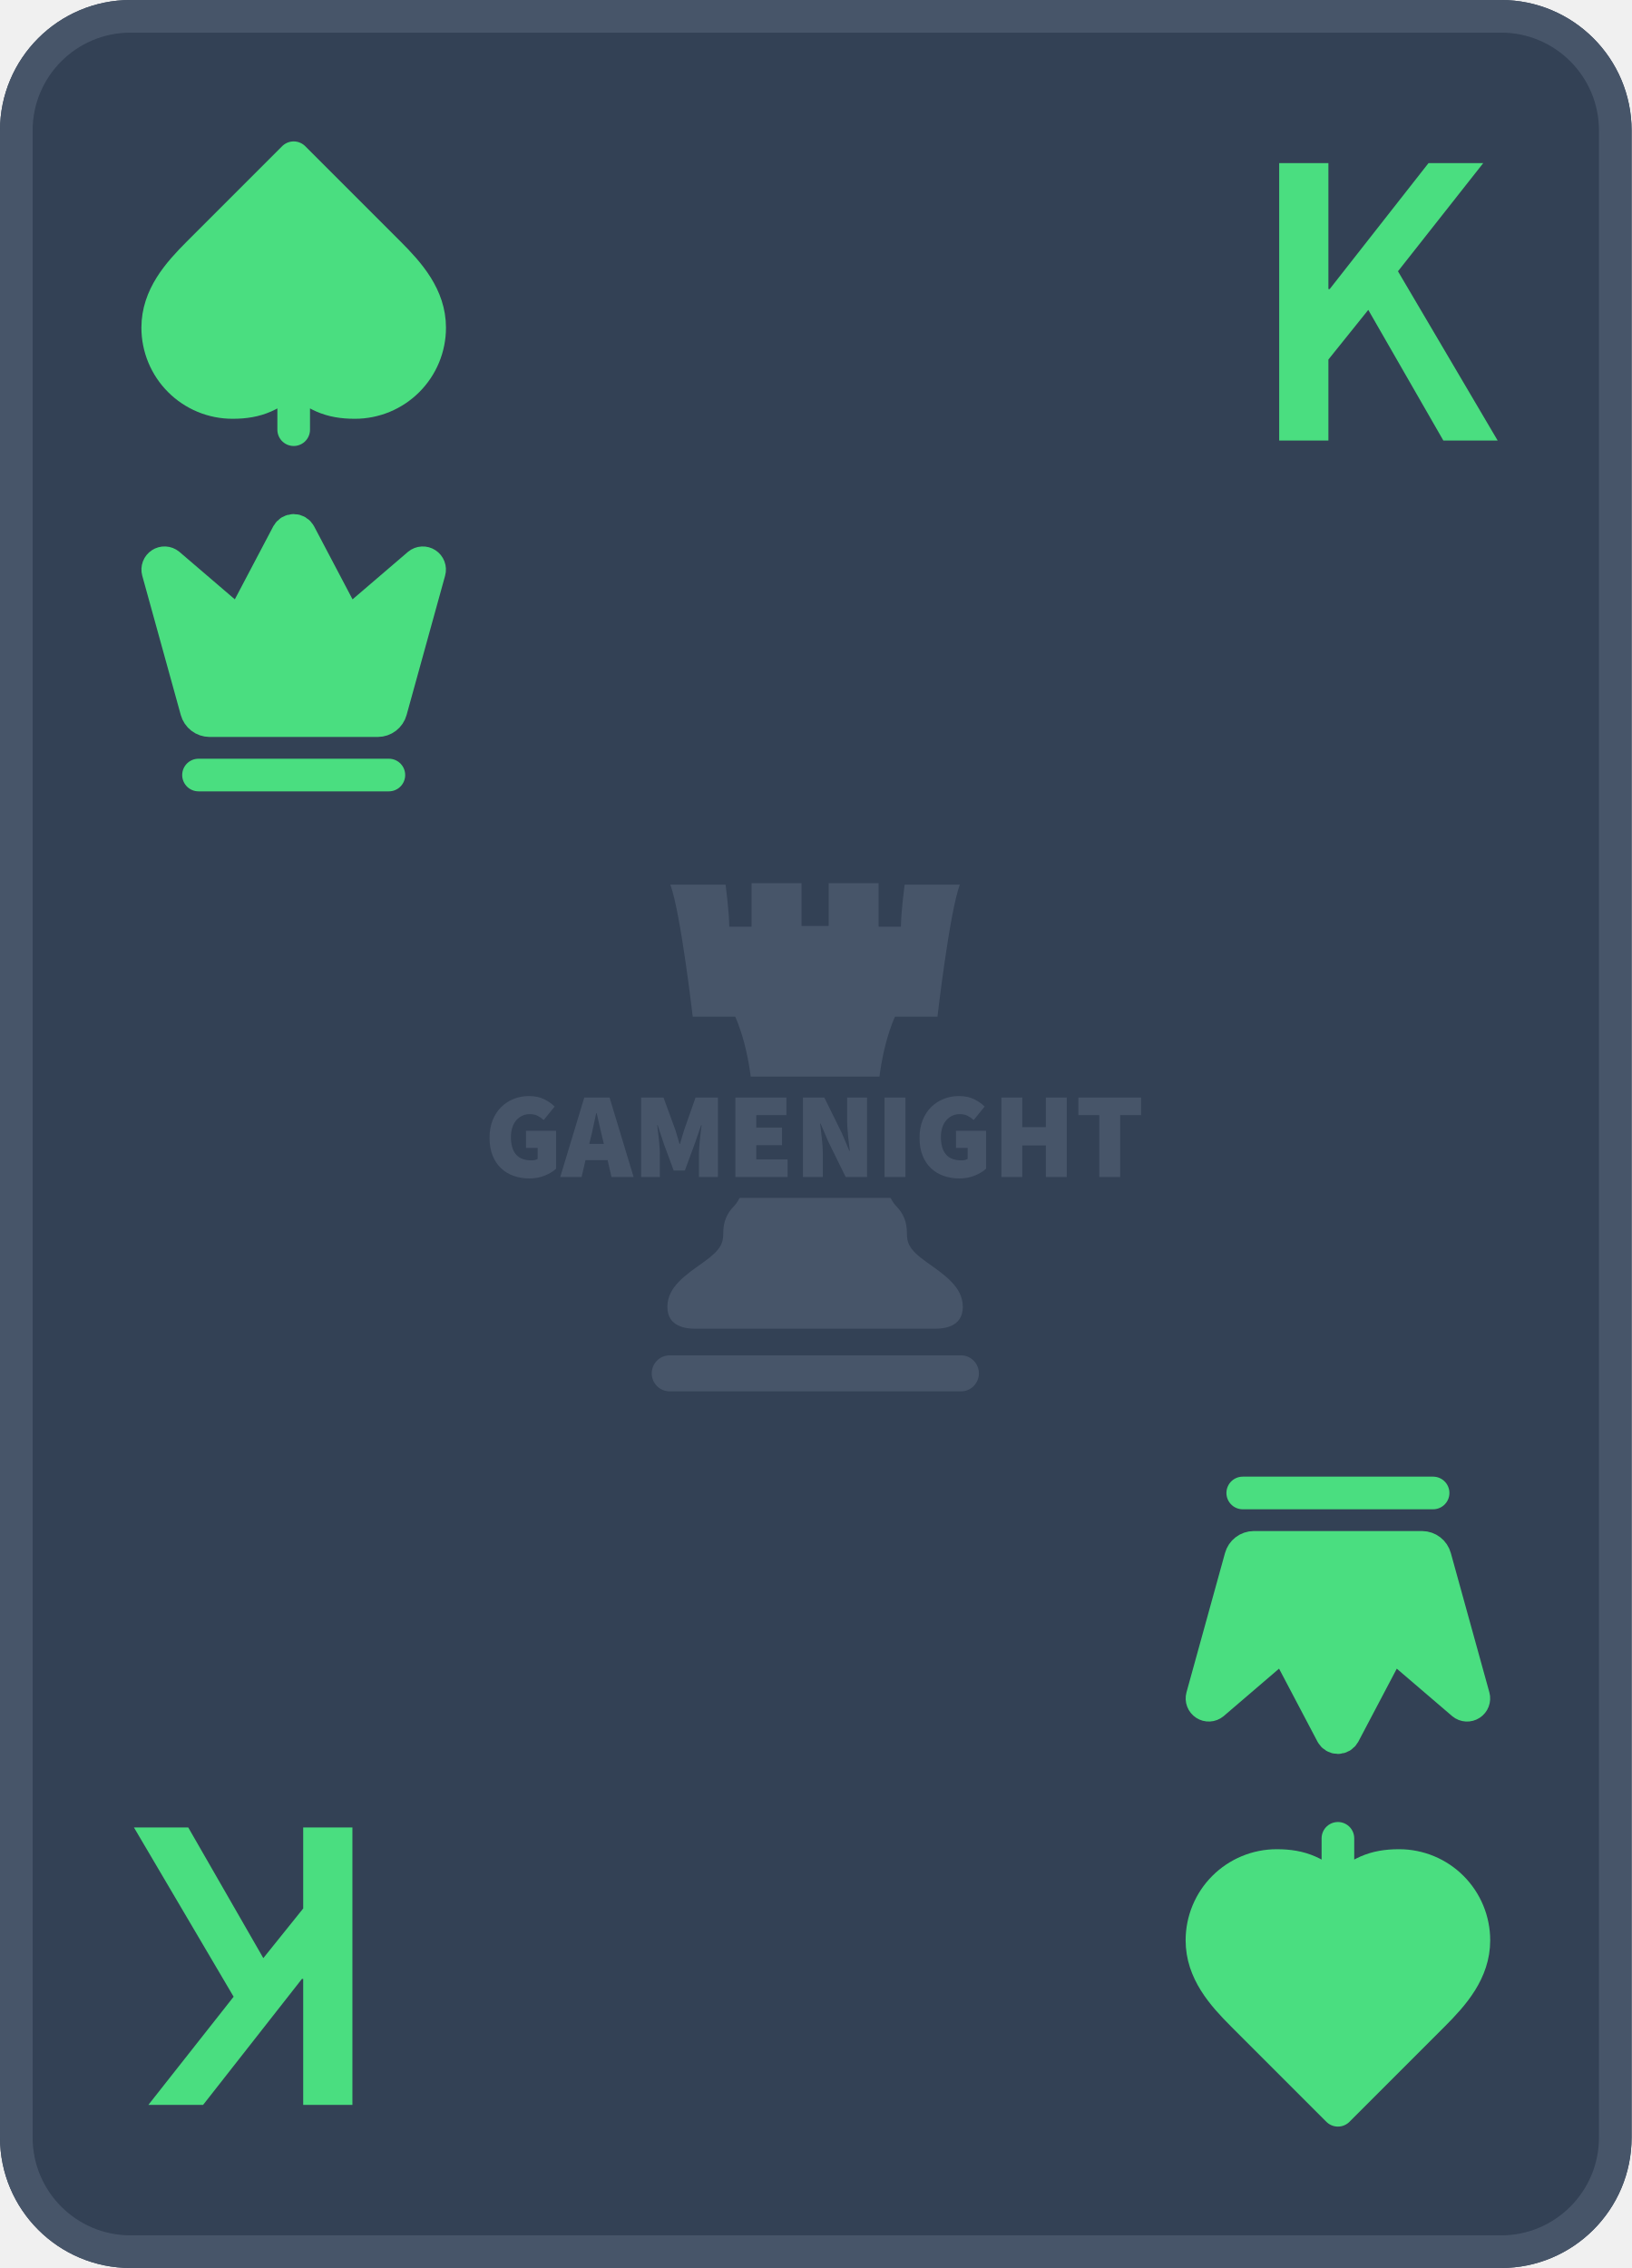
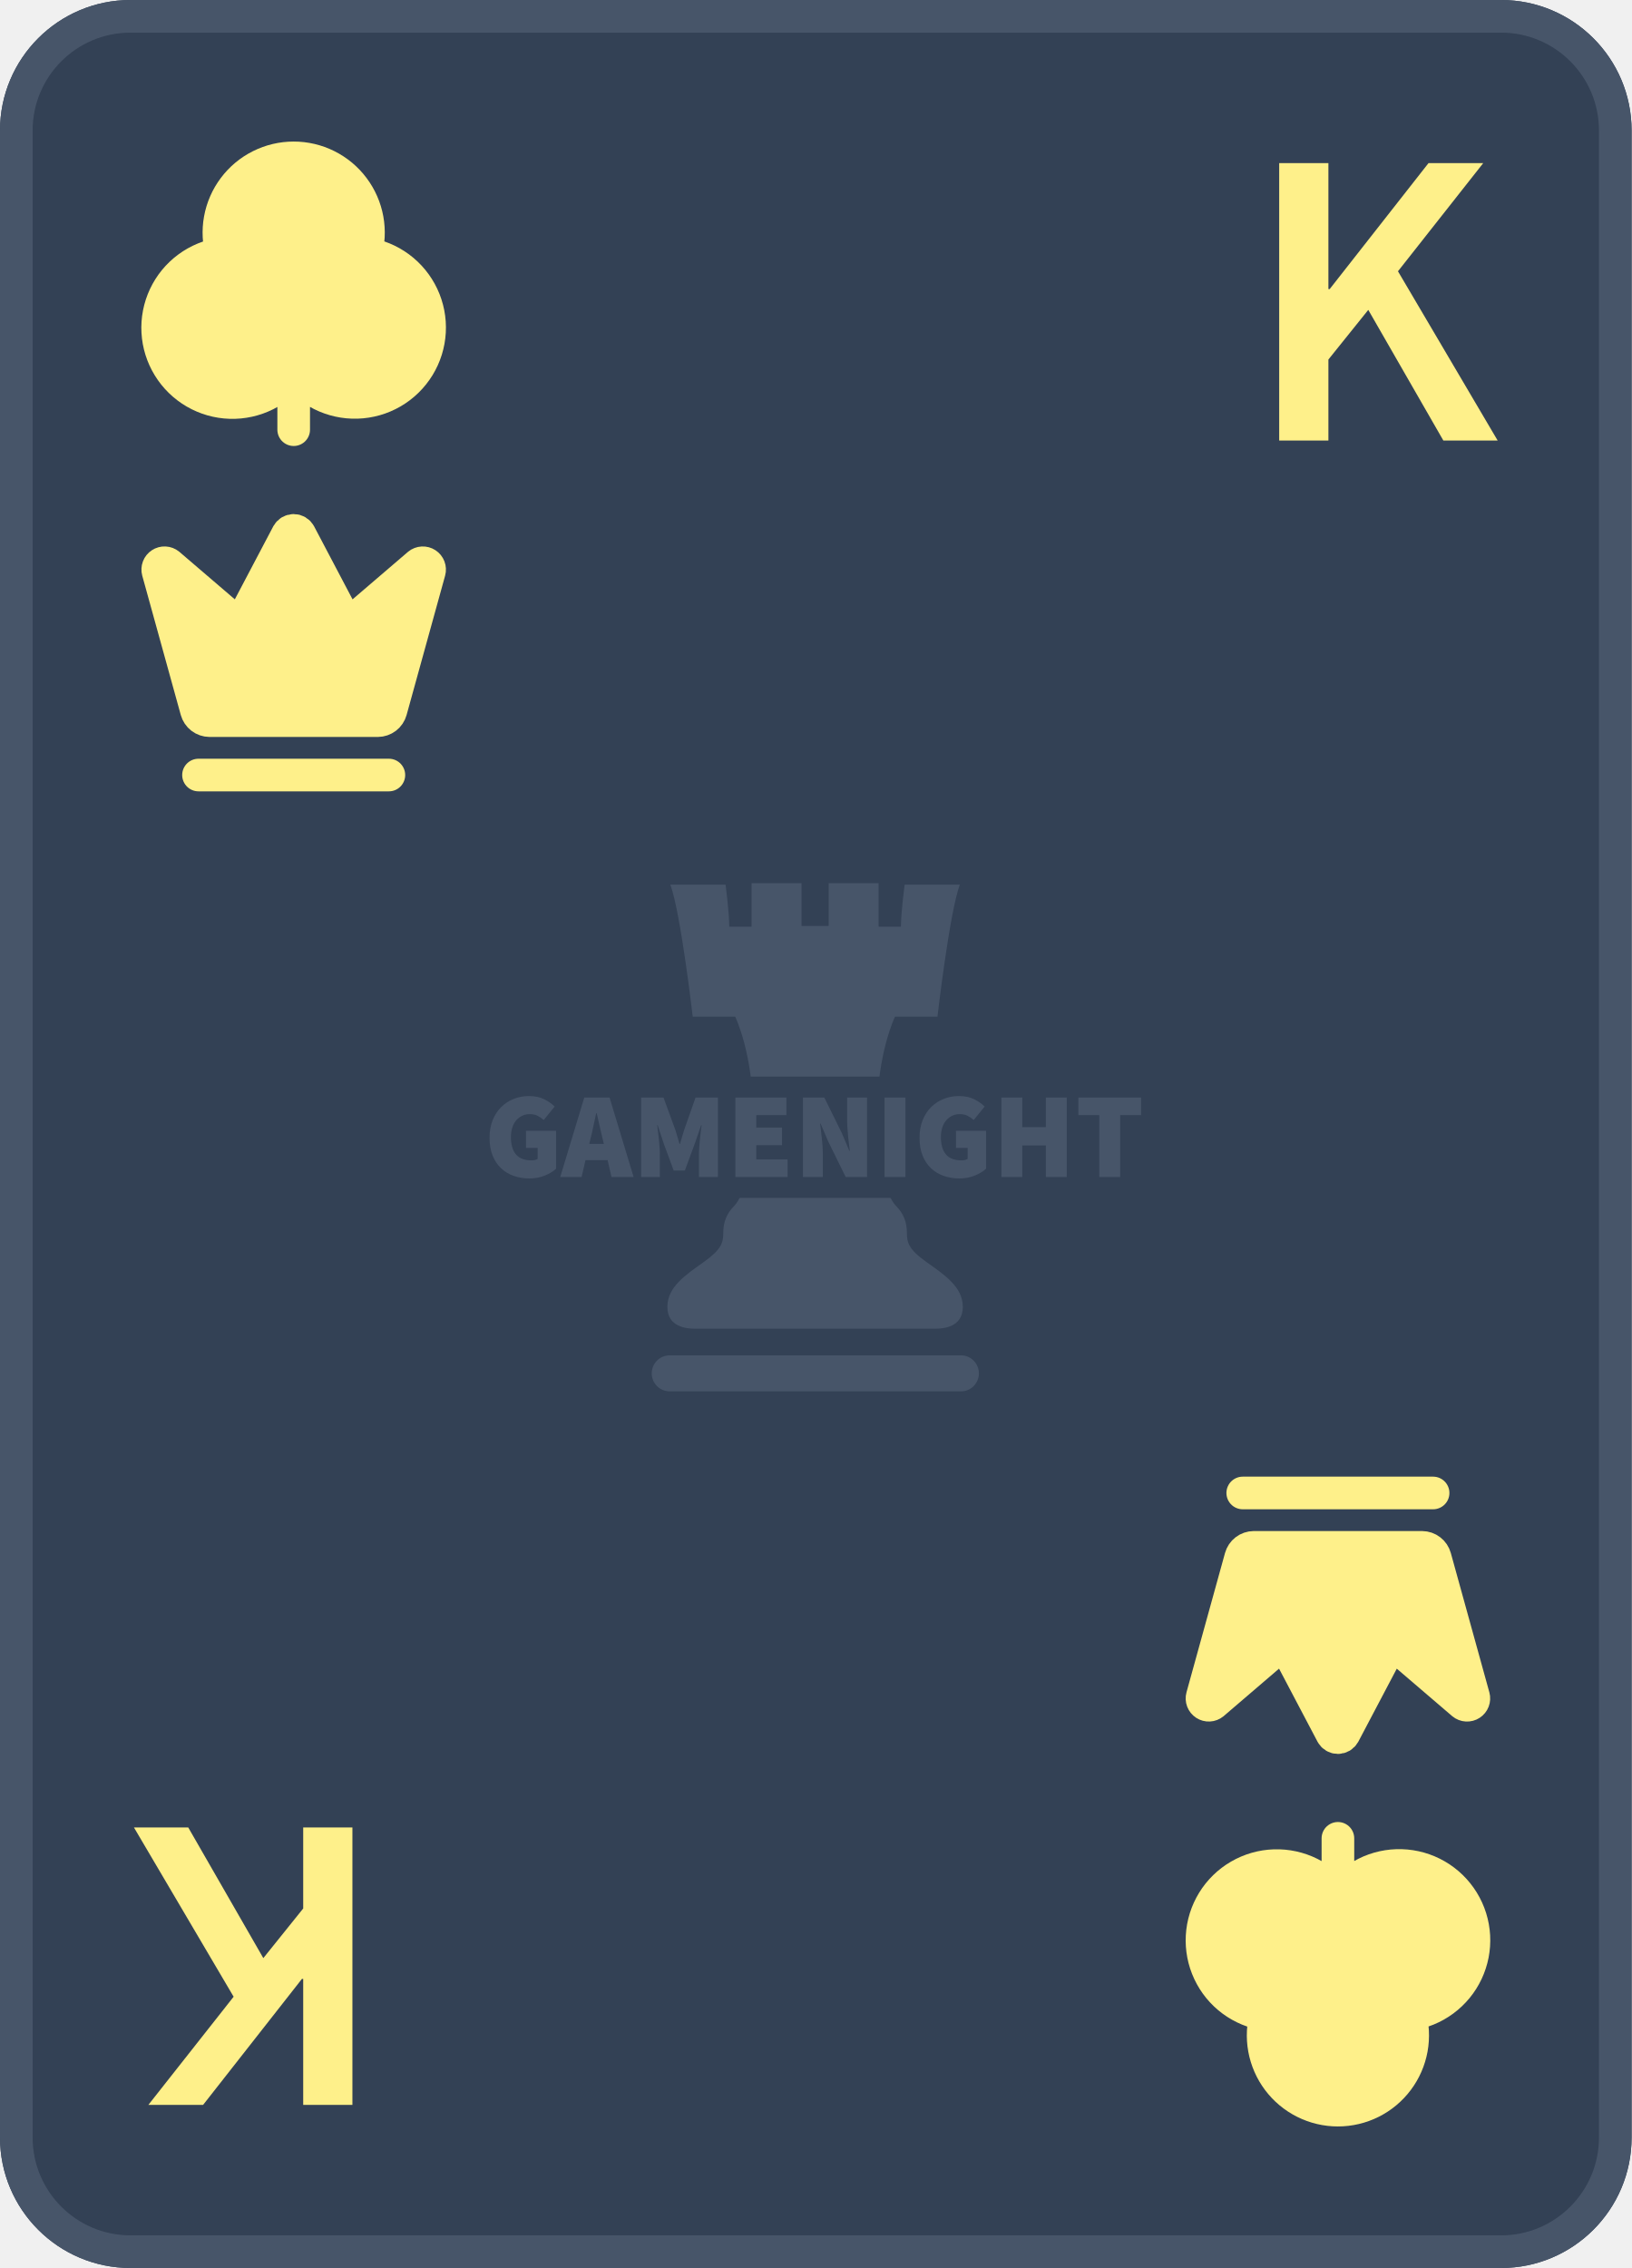
<svg xmlns="http://www.w3.org/2000/svg" width="200" height="278" viewBox="0 0 200 278" fill="none">
-   <g clip-path="url(#clip0_139_8372)">
+   <g clip-path="url(#clip0_139_7796)">
    <rect width="200" height="278" rx="16" fill="#334155" />
-     <path d="M156.802 54V19.992H162.834V35.436H162.99L175.106 19.992H181.814L171.362 33.252L183.582 54H176.926L167.722 37.984L162.834 44.068V54H156.802Z" fill="#4ADE80" />
-     <path d="M47.667 31C50.167 33.5 52.667 36.333 52.667 40.167C52.667 41.37 52.43 42.562 51.969 43.675C51.508 44.787 50.833 45.797 49.982 46.648C48.263 48.368 45.931 49.333 43.5 49.333C40.5 49.333 38.5 48.5 36 46C33.5 48.5 31.5 49.333 28.5 49.333C27.296 49.333 26.104 49.096 24.992 48.636C23.88 48.175 22.869 47.5 22.018 46.648C21.167 45.797 20.492 44.787 20.031 43.675C19.57 42.562 19.333 41.37 19.333 40.167C19.333 36.333 21.833 33.5 24.333 31L36 19.333L47.667 31Z" fill="#4ADE80" />
-     <path d="M36 46V52.667V46Z" fill="#4ADE80" />
-     <path d="M36 46C38.5 48.5 40.5 49.333 43.5 49.333C45.931 49.333 48.263 48.368 49.982 46.648C50.833 45.797 51.508 44.787 51.969 43.675C52.43 42.562 52.667 41.37 52.667 40.167C52.667 36.333 50.167 33.5 47.667 31L36 19.333L24.333 31C21.833 33.5 19.333 36.333 19.333 40.167C19.333 41.37 19.57 42.562 20.031 43.675C20.492 44.787 21.167 45.797 22.018 46.648C22.869 47.5 23.88 48.175 24.992 48.636C26.104 49.096 27.296 49.333 28.5 49.333C31.5 49.333 33.5 48.5 36 46ZM36 46V52.667" stroke="#4ADE80" stroke-width="4" stroke-linecap="round" stroke-linejoin="round" />
-     <path d="M36.73 65.443C36.658 65.313 36.552 65.204 36.424 65.128C36.296 65.052 36.149 65.012 36 65.012C35.851 65.012 35.704 65.052 35.576 65.128C35.448 65.204 35.342 65.313 35.27 65.443L30.35 74.783C30.233 75 30.069 75.187 29.87 75.333C29.672 75.478 29.444 75.578 29.202 75.625C28.961 75.672 28.712 75.664 28.473 75.604C28.235 75.543 28.013 75.43 27.823 75.273L20.695 69.167C20.558 69.055 20.39 68.99 20.213 68.981C20.037 68.972 19.863 69.018 19.715 69.115C19.567 69.211 19.453 69.351 19.391 69.516C19.328 69.681 19.319 69.862 19.365 70.032L24.088 87.108C24.185 87.458 24.392 87.766 24.68 87.987C24.968 88.208 25.319 88.329 25.682 88.332H46.317C46.679 88.329 47.032 88.208 47.319 87.987C47.607 87.767 47.815 87.458 47.912 87.108L52.633 70.033C52.68 69.863 52.671 69.683 52.608 69.518C52.545 69.353 52.431 69.212 52.283 69.116C52.136 69.02 51.961 68.973 51.785 68.983C51.609 68.992 51.44 69.057 51.303 69.168L44.177 75.275C43.987 75.432 43.765 75.544 43.526 75.605C43.288 75.666 43.039 75.673 42.798 75.626C42.556 75.58 42.328 75.48 42.13 75.334C41.931 75.189 41.767 75.001 41.65 74.785L36.73 65.443Z" fill="#4ADE80" />
-     <path d="M47.667 95H24.333H47.667Z" fill="#4ADE80" />
-     <path d="M47.667 95H24.333M36.73 65.443C36.658 65.313 36.552 65.204 36.424 65.128C36.296 65.052 36.149 65.012 36 65.012C35.851 65.012 35.704 65.052 35.576 65.128C35.448 65.204 35.342 65.313 35.27 65.443L30.35 74.783C30.233 75 30.069 75.187 29.87 75.333C29.672 75.478 29.444 75.578 29.202 75.625C28.961 75.672 28.712 75.664 28.473 75.604C28.235 75.543 28.013 75.43 27.823 75.273L20.695 69.167C20.558 69.055 20.39 68.99 20.213 68.981C20.037 68.972 19.863 69.018 19.715 69.115C19.567 69.211 19.453 69.351 19.391 69.516C19.328 69.681 19.319 69.862 19.365 70.032L24.088 87.108C24.185 87.458 24.392 87.766 24.68 87.987C24.968 88.208 25.319 88.329 25.682 88.332H46.317C46.679 88.329 47.032 88.208 47.319 87.987C47.607 87.767 47.815 87.458 47.912 87.108L52.633 70.033C52.68 69.863 52.671 69.683 52.608 69.518C52.545 69.353 52.431 69.212 52.283 69.116C52.136 69.02 51.961 68.973 51.785 68.983C51.609 68.992 51.44 69.057 51.303 69.168L44.177 75.275C43.987 75.432 43.765 75.544 43.526 75.605C43.288 75.666 43.039 75.673 42.798 75.626C42.556 75.58 42.328 75.48 42.13 75.334C41.931 75.189 41.767 75.001 41.65 74.785L36.73 65.443Z" stroke="#4ADE80" stroke-width="4" stroke-linecap="round" stroke-linejoin="round" />
-     <path d="M43.198 224V258.008H37.166V242.564H37.01L24.894 258.008H18.186L28.638 244.748L16.418 224H23.074L32.278 240.016L37.166 233.932V224H43.198Z" fill="#4ADE80" />
-     <path d="M152.333 247C149.833 244.5 147.333 241.667 147.333 237.833C147.333 236.63 147.57 235.438 148.031 234.325C148.492 233.213 149.167 232.203 150.018 231.352C151.737 229.632 154.069 228.667 156.5 228.667C159.5 228.667 161.5 229.5 164 232C166.5 229.5 168.5 228.667 171.5 228.667C172.704 228.667 173.896 228.904 175.008 229.364C176.12 229.825 177.131 230.5 177.982 231.352C178.833 232.203 179.508 233.213 179.969 234.325C180.43 235.438 180.667 236.63 180.667 237.833C180.667 241.667 178.167 244.5 175.667 247L164 258.667L152.333 247Z" fill="#4ADE80" />
-     <path d="M164 232V225.333V232Z" fill="#4ADE80" />
-     <path d="M164 232C161.5 229.5 159.5 228.667 156.5 228.667C154.069 228.667 151.737 229.632 150.018 231.352C149.167 232.203 148.492 233.213 148.031 234.325C147.57 235.438 147.333 236.63 147.333 237.833C147.333 241.667 149.833 244.5 152.333 247L164 258.667L175.667 247C178.167 244.5 180.667 241.667 180.667 237.833C180.667 236.63 180.43 235.438 179.969 234.325C179.508 233.213 178.833 232.203 177.982 231.352C177.131 230.5 176.12 229.825 175.008 229.364C173.896 228.904 172.704 228.667 171.5 228.667C168.5 228.667 166.5 229.5 164 232ZM164 232V225.333" stroke="#4ADE80" stroke-width="4" stroke-linecap="round" stroke-linejoin="round" />
-     <path d="M163.27 212.557C163.342 212.687 163.448 212.796 163.576 212.872C163.704 212.948 163.851 212.988 164 212.988C164.149 212.988 164.296 212.948 164.424 212.872C164.552 212.796 164.658 212.687 164.73 212.557L169.65 203.217C169.767 203 169.931 202.813 170.13 202.667C170.328 202.522 170.556 202.422 170.798 202.375C171.039 202.328 171.288 202.336 171.527 202.396C171.765 202.457 171.987 202.57 172.177 202.727L179.305 208.833C179.442 208.945 179.61 209.01 179.787 209.019C179.963 209.028 180.137 208.982 180.285 208.885C180.433 208.789 180.547 208.649 180.609 208.484C180.672 208.319 180.681 208.139 180.635 207.968L175.912 190.892C175.815 190.542 175.608 190.234 175.32 190.013C175.033 189.792 174.681 189.671 174.318 189.668H153.683C153.321 189.671 152.969 189.792 152.681 190.013C152.393 190.233 152.185 190.542 152.088 190.892L147.367 207.967C147.32 208.137 147.329 208.317 147.392 208.482C147.455 208.647 147.569 208.788 147.717 208.884C147.864 208.98 148.039 209.027 148.215 209.017C148.391 209.008 148.56 208.943 148.697 208.832L155.823 202.725C156.013 202.568 156.235 202.455 156.473 202.395C156.712 202.334 156.961 202.327 157.202 202.374C157.444 202.42 157.672 202.52 157.871 202.666C158.069 202.811 158.233 202.999 158.35 203.215L163.27 212.557Z" fill="#4ADE80" />
-     <path d="M152.333 183H175.667H152.333Z" fill="#4ADE80" />
-     <path d="M152.333 183H175.667M163.27 212.557C163.342 212.687 163.448 212.796 163.576 212.872C163.704 212.948 163.851 212.988 164 212.988C164.149 212.988 164.296 212.948 164.424 212.872C164.552 212.796 164.658 212.687 164.73 212.557L169.65 203.217C169.767 203 169.931 202.813 170.13 202.667C170.328 202.522 170.556 202.422 170.798 202.375C171.039 202.328 171.288 202.336 171.527 202.396C171.765 202.457 171.987 202.57 172.177 202.727L179.305 208.833C179.442 208.945 179.61 209.01 179.787 209.019C179.963 209.028 180.137 208.982 180.285 208.885C180.433 208.789 180.547 208.649 180.609 208.484C180.672 208.319 180.681 208.139 180.635 207.968L175.912 190.892C175.815 190.542 175.608 190.234 175.32 190.013C175.033 189.792 174.681 189.671 174.318 189.668H153.683C153.321 189.671 152.969 189.792 152.681 190.013C152.393 190.233 152.185 190.542 152.088 190.892L147.367 207.967C147.32 208.137 147.329 208.317 147.392 208.482C147.455 208.647 147.569 208.788 147.717 208.884C147.864 208.98 148.039 209.027 148.215 209.017C148.391 209.008 148.56 208.943 148.697 208.832L155.823 202.725C156.013 202.568 156.235 202.455 156.473 202.395C156.712 202.334 156.961 202.327 157.202 202.374C157.444 202.42 157.672 202.52 157.871 202.666C158.069 202.811 158.233 202.999 158.35 203.215L163.27 212.557Z" stroke="#4ADE80" stroke-width="4" stroke-linecap="round" stroke-linejoin="round" />
-     <g clip-path="url(#clip1_139_8372)">
-       <g clip-path="url(#clip2_139_8372)">
-         <g clip-path="url(#clip3_139_8372)">
-           <g clip-path="url(#clip4_139_8372)">
-             <g clip-path="url(#clip5_139_8372)">
-               <g clip-path="url(#clip6_139_8372)">
-                 <g clip-path="url(#clip7_139_8372)">
-                   <g clip-path="url(#clip8_139_8372)">
-                     <g clip-path="url(#clip9_139_8372)">
-                       <g clip-path="url(#clip10_139_8372)">
-                         <g clip-path="url(#clip11_139_8372)">
-                           <path d="M64.891 144.448C64.216 144.448 63.581 144.345 62.986 144.14C62.39 143.936 61.872 143.626 61.431 143.211C60.988 142.797 60.641 142.279 60.389 141.655C60.135 141.03 60.008 140.303 60.008 139.473C60.008 138.654 60.137 137.927 60.395 137.292C60.653 136.658 61.003 136.124 61.446 135.688C61.887 135.255 62.4 134.923 62.986 134.693C63.571 134.463 64.187 134.348 64.832 134.348C65.547 134.348 66.165 134.475 66.687 134.729C67.207 134.985 67.641 135.288 67.989 135.637L66.648 137.286C66.41 137.076 66.16 136.903 65.898 136.767C65.634 136.633 65.308 136.566 64.921 136.566C64.594 136.566 64.291 136.631 64.013 136.761C63.735 136.891 63.492 137.076 63.283 137.315C63.075 137.555 62.914 137.85 62.801 138.2C62.686 138.549 62.628 138.944 62.628 139.383C62.628 140.303 62.832 141.007 63.239 141.496C63.646 141.986 64.286 142.231 65.159 142.231C65.298 142.231 65.435 142.216 65.57 142.186C65.703 142.156 65.815 142.111 65.904 142.051V140.702H64.475V138.604H68.167V143.25C67.82 143.579 67.358 143.861 66.782 144.095C66.207 144.33 65.576 144.448 64.891 144.448ZM72.396 139.533L72.232 140.208H74.019L73.855 139.533C73.736 139.064 73.617 138.554 73.498 138.005C73.379 137.455 73.26 136.936 73.14 136.446H73.081C72.972 136.946 72.859 137.467 72.744 138.011C72.631 138.556 72.515 139.064 72.396 139.533ZM71.294 144.269H68.673L71.622 134.528H74.719L77.667 144.269H74.957L74.481 142.201H71.77L71.294 144.269ZM80.883 144.269H78.587V134.528H81.33L82.789 138.514C82.878 138.784 82.963 139.064 83.042 139.353C83.122 139.643 83.206 139.933 83.295 140.223H83.352C83.443 139.933 83.529 139.643 83.608 139.353C83.686 139.064 83.77 138.784 83.861 138.514L85.261 134.528H88.001V144.269H85.678V141.391C85.678 141.142 85.69 140.867 85.713 140.567C85.739 140.268 85.767 139.96 85.797 139.644C85.827 139.33 85.861 139.024 85.901 138.724C85.939 138.424 85.974 138.155 86.005 137.915H85.946L85.139 140.253L83.948 143.474H82.581L81.389 140.253L80.615 137.915H80.556C80.583 138.155 80.618 138.424 80.66 138.724C80.7 139.024 80.734 139.33 80.764 139.644C80.794 139.96 80.821 140.268 80.844 140.567C80.87 140.867 80.883 141.142 80.883 141.391V144.269ZM96.544 144.269H90.142V134.528H96.395V136.686H92.703V138.215H95.859V140.372H92.703V142.111H96.544V144.269ZM100.862 144.269H98.421V134.528H101.041L103.185 138.874L104.108 141.062H104.168C104.138 140.802 104.104 140.517 104.064 140.208C104.024 139.898 103.989 139.58 103.96 139.255C103.93 138.931 103.903 138.606 103.879 138.281C103.853 137.957 103.84 137.645 103.84 137.345V134.528H106.282V144.269H103.662L101.518 139.908L100.594 137.735H100.535C100.594 138.295 100.664 138.904 100.743 139.563C100.823 140.223 100.862 140.852 100.862 141.451V144.269ZM110.988 144.269H108.427V134.528H110.988V144.269ZM117.599 144.448C116.924 144.448 116.288 144.345 115.693 144.14C115.097 143.936 114.578 143.626 114.135 143.211C113.695 142.797 113.347 142.279 113.093 141.655C112.841 141.03 112.715 140.303 112.715 139.473C112.715 138.654 112.844 137.927 113.102 137.292C113.36 136.658 113.709 136.124 114.15 135.688C114.593 135.255 115.107 134.923 115.693 134.693C116.278 134.463 116.894 134.348 117.539 134.348C118.254 134.348 118.871 134.475 119.391 134.729C119.914 134.985 120.348 135.288 120.696 135.637L119.356 137.286C119.118 137.076 118.866 136.903 118.602 136.767C118.34 136.633 118.016 136.566 117.629 136.566C117.301 136.566 116.998 136.631 116.72 136.761C116.442 136.891 116.199 137.076 115.991 137.315C115.782 137.555 115.62 137.85 115.505 138.2C115.392 138.549 115.335 138.944 115.335 139.383C115.335 140.303 115.539 141.007 115.946 141.496C116.353 141.986 116.993 142.231 117.867 142.231C118.006 142.231 118.142 142.216 118.275 142.186C118.41 142.156 118.522 142.111 118.611 142.051V140.702H117.182V138.604H120.875V143.25C120.527 143.579 120.065 143.861 119.49 144.095C118.914 144.33 118.284 144.448 117.599 144.448ZM125.309 144.269H122.748V134.528H125.309V138.155H128.197V134.528H130.758V144.269H128.197V140.402H125.309V144.269ZM137.31 144.269H134.749V136.686H132.188V134.528H139.871V136.686H137.31V144.269Z" fill="#475569" />
+     <path d="M156.802 54V19.992H162.834V35.436H162.99L175.106 19.992H181.814L171.362 33.252L183.582 54H176.926L167.722 37.984L162.834 44.068V54H156.802Z" fill="#FEF08A" />
+     <path d="M27.2 31.083C26.802 29.717 26.727 28.277 26.981 26.877C27.236 25.477 27.813 24.155 28.667 23.017C29.52 21.878 30.628 20.954 31.901 20.318C33.173 19.681 34.577 19.35 36 19.35C37.423 19.35 38.827 19.681 40.099 20.318C41.372 20.954 42.48 21.878 43.333 23.017C44.187 24.155 44.764 25.477 45.019 26.877C45.273 28.277 45.199 29.717 44.8 31.083C46.303 31.299 47.73 31.886 48.95 32.789C50.171 33.693 51.148 34.886 51.793 36.261C52.439 37.636 52.733 39.149 52.648 40.666C52.564 42.182 52.104 43.654 51.31 44.949C50.516 46.243 49.413 47.321 48.099 48.084C46.786 48.846 45.304 49.271 43.786 49.319C42.268 49.367 40.761 49.037 39.402 48.359C38.043 47.681 36.874 46.675 36 45.433C35.128 46.679 33.96 47.688 32.601 48.369C31.242 49.051 29.735 49.384 28.215 49.338C26.695 49.292 25.211 48.869 23.896 48.107C22.58 47.344 21.475 46.267 20.68 44.971C19.884 43.676 19.423 42.203 19.339 40.685C19.254 39.167 19.549 37.651 20.195 36.276C20.842 34.9 21.821 33.706 23.044 32.803C24.267 31.899 25.695 31.314 27.2 31.1V31.083Z" fill="#FEF08A" />
+     <path d="M36 45.433V52.667V45.433Z" fill="#FEF08A" />
+     <path d="M36 45.433C36.874 46.675 38.043 47.681 39.402 48.359C40.761 49.037 42.268 49.367 43.786 49.319C45.304 49.271 46.786 48.846 48.099 48.084C49.413 47.321 50.516 46.243 51.31 44.949C52.104 43.654 52.564 42.182 52.648 40.666C52.733 39.149 52.439 37.636 51.793 36.261C51.148 34.886 50.171 33.693 48.95 32.789C47.73 31.886 46.303 31.299 44.8 31.083C45.199 29.717 45.273 28.277 45.019 26.877C44.764 25.477 44.187 24.155 43.333 23.017C42.48 21.878 41.372 20.954 40.099 20.318C38.827 19.681 37.423 19.35 36 19.35C34.577 19.35 33.173 19.681 31.901 20.318C30.628 20.954 29.52 21.878 28.667 23.017C27.813 24.155 27.236 25.477 26.981 26.877C26.727 28.277 26.802 29.717 27.2 31.083V31.1C25.695 31.314 24.267 31.899 23.044 32.803C21.821 33.706 20.842 34.9 20.195 36.276C19.549 37.651 19.254 39.167 19.339 40.685C19.423 42.203 19.884 43.676 20.68 44.971C21.475 46.267 22.58 47.344 23.896 48.107C25.211 48.869 26.695 49.292 28.215 49.338C29.735 49.384 31.242 49.051 32.601 48.369C33.96 47.688 35.128 46.679 36 45.433ZM36 45.433V52.667" stroke="#FEF08A" stroke-width="4" stroke-linecap="round" stroke-linejoin="round" />
+     <path d="M36.73 65.443C36.658 65.313 36.552 65.204 36.424 65.128C36.296 65.052 36.149 65.012 36 65.012C35.851 65.012 35.704 65.052 35.576 65.128C35.448 65.204 35.342 65.313 35.27 65.443L30.35 74.783C30.233 75 30.069 75.187 29.87 75.333C29.672 75.478 29.444 75.578 29.202 75.625C28.961 75.672 28.712 75.664 28.473 75.604C28.235 75.543 28.013 75.43 27.823 75.273L20.695 69.167C20.558 69.055 20.39 68.99 20.213 68.981C20.037 68.972 19.863 69.018 19.715 69.115C19.567 69.211 19.453 69.351 19.391 69.516C19.328 69.681 19.319 69.862 19.365 70.032L24.088 87.108C24.185 87.458 24.392 87.766 24.68 87.987C24.968 88.208 25.319 88.329 25.682 88.332H46.317C46.679 88.329 47.032 88.208 47.319 87.988C47.607 87.767 47.815 87.458 47.912 87.108L52.633 70.033C52.68 69.863 52.671 69.683 52.608 69.518C52.545 69.353 52.431 69.212 52.283 69.116C52.136 69.02 51.961 68.973 51.785 68.983C51.609 68.992 51.44 69.057 51.303 69.168L44.177 75.275C43.987 75.432 43.765 75.545 43.526 75.605C43.288 75.666 43.039 75.673 42.798 75.626C42.556 75.58 42.328 75.48 42.13 75.334C41.931 75.189 41.767 75.001 41.65 74.785L36.73 65.443Z" fill="#FEF08A" />
+     <path d="M47.667 95H24.333H47.667Z" fill="#FEF08A" />
+     <path d="M47.667 95H24.333M36.73 65.443C36.658 65.313 36.552 65.204 36.424 65.128C36.296 65.052 36.149 65.012 36 65.012C35.851 65.012 35.704 65.052 35.576 65.128C35.448 65.204 35.342 65.313 35.27 65.443L30.35 74.783C30.233 75 30.069 75.187 29.87 75.333C29.672 75.478 29.444 75.578 29.202 75.625C28.961 75.672 28.712 75.664 28.473 75.604C28.235 75.543 28.013 75.43 27.823 75.273L20.695 69.167C20.558 69.055 20.39 68.99 20.213 68.981C20.037 68.972 19.863 69.018 19.715 69.115C19.567 69.211 19.453 69.351 19.391 69.516C19.328 69.681 19.319 69.862 19.365 70.032L24.088 87.108C24.185 87.458 24.392 87.766 24.68 87.987C24.968 88.208 25.319 88.329 25.682 88.332H46.317C46.679 88.329 47.032 88.208 47.319 87.988C47.607 87.767 47.815 87.458 47.912 87.108L52.633 70.033C52.68 69.863 52.671 69.683 52.608 69.518C52.545 69.353 52.431 69.212 52.283 69.116C52.136 69.02 51.961 68.973 51.785 68.983C51.609 68.992 51.44 69.057 51.303 69.168L44.177 75.275C43.987 75.432 43.765 75.545 43.526 75.605C43.288 75.666 43.039 75.673 42.798 75.626C42.556 75.58 42.328 75.48 42.13 75.334C41.931 75.189 41.767 75.001 41.65 74.785L36.73 65.443Z" stroke="#FEF08A" stroke-width="4" stroke-linecap="round" stroke-linejoin="round" />
+     <path d="M43.198 224V258.008H37.166V242.564H37.01L24.894 258.008H18.186L28.638 244.748L16.418 224H23.074L32.278 240.016L37.166 233.932V224H43.198Z" fill="#FEF08A" />
+     <path d="M172.8 246.917C173.198 248.283 173.273 249.723 173.019 251.123C172.764 252.523 172.187 253.845 171.333 254.983C170.479 256.122 169.372 257.046 168.099 257.682C166.827 258.319 165.423 258.65 164 258.65C162.577 258.65 161.173 258.319 159.901 257.682C158.628 257.046 157.521 256.122 156.667 254.983C155.813 253.845 155.236 252.523 154.981 251.123C154.727 249.723 154.802 248.283 155.2 246.917C153.697 246.701 152.271 246.114 151.05 245.211C149.829 244.307 148.852 243.114 148.207 241.739C147.561 240.364 147.267 238.851 147.352 237.334C147.436 235.818 147.896 234.346 148.69 233.051C149.484 231.756 150.587 230.679 151.901 229.917C153.214 229.154 154.696 228.729 156.214 228.681C157.732 228.633 159.239 228.963 160.598 229.641C161.957 230.319 163.126 231.325 164 232.567C164.872 231.321 166.04 230.312 167.399 229.631C168.758 228.949 170.265 228.616 171.785 228.662C173.305 228.708 174.789 229.131 176.104 229.893C177.42 230.656 178.525 231.733 179.321 233.029C180.116 234.324 180.577 235.797 180.661 237.315C180.746 238.833 180.451 240.349 179.805 241.724C179.158 243.1 178.179 244.294 176.956 245.197C175.733 246.101 174.305 246.686 172.8 246.9V246.917Z" fill="#FEF08A" />
+     <path d="M164 232.567V225.333V232.567Z" fill="#FEF08A" />
+     <path d="M164 232.567C163.126 231.325 161.957 230.319 160.598 229.641C159.239 228.963 157.732 228.633 156.214 228.681C154.696 228.729 153.214 229.154 151.901 229.917C150.587 230.679 149.484 231.756 148.69 233.051C147.896 234.346 147.436 235.818 147.352 237.334C147.267 238.851 147.561 240.364 148.207 241.739C148.852 243.114 149.829 244.307 151.05 245.211C152.271 246.114 153.697 246.701 155.2 246.917C154.802 248.283 154.727 249.723 154.981 251.123C155.236 252.523 155.813 253.845 156.667 254.983C157.521 256.122 158.628 257.046 159.901 257.682C161.173 258.319 162.577 258.65 164 258.65C165.423 258.65 166.827 258.319 168.099 257.682C169.372 257.046 170.479 256.122 171.333 254.983C172.187 253.845 172.764 252.523 173.019 251.123C173.273 249.723 173.198 248.283 172.8 246.917V246.9C174.305 246.686 175.733 246.101 176.956 245.197C178.179 244.294 179.158 243.1 179.805 241.724C180.451 240.349 180.746 238.833 180.661 237.315C180.577 235.797 180.116 234.324 179.321 233.029C178.525 231.733 177.42 230.656 176.104 229.893C174.789 229.131 173.305 228.708 171.785 228.662C170.265 228.616 168.758 228.949 167.399 229.631C166.04 230.312 164.872 231.321 164 232.567ZM164 232.567V225.333" stroke="#FEF08A" stroke-width="4" stroke-linecap="round" stroke-linejoin="round" />
+     <path d="M163.27 212.557C163.342 212.687 163.448 212.796 163.576 212.872C163.704 212.948 163.851 212.988 164 212.988C164.149 212.988 164.296 212.948 164.424 212.872C164.552 212.796 164.658 212.687 164.73 212.557L169.65 203.217C169.767 203 169.931 202.813 170.13 202.667C170.328 202.522 170.556 202.422 170.798 202.375C171.039 202.328 171.288 202.336 171.527 202.396C171.765 202.457 171.987 202.57 172.177 202.727L179.305 208.833C179.442 208.945 179.61 209.01 179.787 209.019C179.963 209.028 180.137 208.982 180.285 208.885C180.433 208.789 180.547 208.649 180.609 208.484C180.672 208.319 180.681 208.139 180.635 207.968L175.912 190.892C175.815 190.542 175.608 190.234 175.32 190.013C175.033 189.792 174.681 189.671 174.318 189.668H153.683C153.321 189.671 152.969 189.792 152.681 190.012C152.393 190.233 152.185 190.542 152.088 190.892L147.367 207.967C147.32 208.137 147.329 208.317 147.392 208.482C147.455 208.647 147.569 208.788 147.717 208.884C147.864 208.98 148.039 209.027 148.215 209.017C148.391 209.008 148.56 208.943 148.697 208.832L155.823 202.725C156.013 202.568 156.235 202.455 156.473 202.395C156.712 202.334 156.961 202.327 157.202 202.374C157.444 202.42 157.672 202.52 157.871 202.666C158.069 202.811 158.233 202.999 158.35 203.215L163.27 212.557Z" fill="#FEF08A" />
+     <path d="M152.333 183H175.667H152.333Z" fill="#FEF08A" />
+     <path d="M152.333 183H175.667M163.27 212.557C163.342 212.687 163.448 212.796 163.576 212.872C163.704 212.948 163.851 212.988 164 212.988C164.149 212.988 164.296 212.948 164.424 212.872C164.552 212.796 164.658 212.687 164.73 212.557L169.65 203.217C169.767 203 169.931 202.813 170.13 202.667C170.328 202.522 170.556 202.422 170.798 202.375C171.039 202.328 171.288 202.336 171.527 202.396C171.765 202.457 171.987 202.57 172.177 202.727L179.305 208.833C179.442 208.945 179.61 209.01 179.787 209.019C179.963 209.028 180.137 208.982 180.285 208.885C180.433 208.789 180.547 208.649 180.609 208.484C180.672 208.319 180.681 208.139 180.635 207.968L175.912 190.892C175.815 190.542 175.608 190.234 175.32 190.013C175.033 189.792 174.681 189.671 174.318 189.668H153.683C153.321 189.671 152.969 189.792 152.681 190.012C152.393 190.233 152.185 190.542 152.088 190.892L147.367 207.967C147.32 208.137 147.329 208.317 147.392 208.482C147.455 208.647 147.569 208.788 147.717 208.884C147.864 208.98 148.039 209.027 148.215 209.017C148.391 209.008 148.56 208.943 148.697 208.832L155.823 202.725C156.013 202.568 156.235 202.455 156.473 202.395C156.712 202.334 156.961 202.327 157.202 202.374C157.444 202.42 157.672 202.52 157.871 202.666C158.069 202.811 158.233 202.999 158.35 203.215L163.27 212.557Z" stroke="#FEF08A" stroke-width="4" stroke-linecap="round" stroke-linejoin="round" />
+     <g clip-path="url(#clip1_139_7796)">
+       <g clip-path="url(#clip2_139_7796)">
+         <g clip-path="url(#clip3_139_7796)">
+           <g clip-path="url(#clip4_139_7796)">
+             <g clip-path="url(#clip5_139_7796)">
+               <g clip-path="url(#clip6_139_7796)">
+                 <g clip-path="url(#clip7_139_7796)">
+                   <g clip-path="url(#clip8_139_7796)">
+                     <g clip-path="url(#clip9_139_7796)">
+                       <g clip-path="url(#clip10_139_7796)">
+                         <g clip-path="url(#clip11_139_7796)">
+                           <path d="M64.891 144.448C64.216 144.448 63.581 144.345 62.986 144.14C62.39 143.936 61.872 143.626 61.431 143.211C60.988 142.797 60.641 142.278 60.389 141.655C60.135 141.03 60.008 140.302 60.008 139.473C60.008 138.654 60.137 137.927 60.395 137.291C60.653 136.658 61.003 136.124 61.446 135.688C61.887 135.254 62.4 134.923 62.986 134.693C63.571 134.463 64.187 134.348 64.832 134.348C65.547 134.348 66.165 134.475 66.687 134.729C67.207 134.985 67.641 135.287 67.989 135.637L66.648 137.285C66.41 137.076 66.16 136.903 65.898 136.767C65.634 136.633 65.308 136.566 64.921 136.566C64.594 136.566 64.291 136.631 64.013 136.761C63.735 136.891 63.492 137.076 63.283 137.315C63.075 137.555 62.914 137.85 62.801 138.2C62.686 138.549 62.628 138.944 62.628 139.383C62.628 140.302 62.832 141.007 63.239 141.496C63.646 141.986 64.286 142.231 65.159 142.231C65.298 142.231 65.435 142.216 65.57 142.186C65.703 142.156 65.815 142.111 65.904 142.051V140.702H64.475V138.604H68.167V143.25C67.82 143.579 67.358 143.861 66.782 144.095C66.207 144.33 65.576 144.448 64.891 144.448ZM72.396 139.533L72.232 140.208H74.019L73.855 139.533C73.736 139.064 73.617 138.554 73.498 138.005C73.379 137.455 73.26 136.936 73.14 136.446H73.081C72.972 136.946 72.859 137.467 72.744 138.011C72.631 138.556 72.515 139.064 72.396 139.533ZM71.294 144.268H68.673L71.622 134.528H74.719L77.667 144.268H74.957L74.481 142.201H71.77L71.294 144.268ZM80.883 144.268H78.587V134.528H81.33L82.789 138.514C82.878 138.784 82.963 139.064 83.042 139.353C83.122 139.643 83.206 139.933 83.295 140.223H83.352C83.443 139.933 83.529 139.643 83.608 139.353C83.686 139.064 83.77 138.784 83.861 138.514L85.261 134.528H88.001V144.268H85.678V141.391C85.678 141.142 85.69 140.867 85.713 140.567C85.739 140.267 85.767 139.96 85.797 139.644C85.827 139.33 85.861 139.024 85.901 138.724C85.939 138.424 85.974 138.155 86.005 137.915H85.946L85.139 140.253L83.948 143.474H82.581L81.389 140.253L80.615 137.915H80.556C80.583 138.155 80.618 138.424 80.66 138.724C80.7 139.024 80.734 139.33 80.764 139.644C80.794 139.96 80.821 140.267 80.844 140.567C80.87 140.867 80.883 141.142 80.883 141.391V144.268ZM96.544 144.268H90.142V134.528H96.395V136.686H92.703V138.215H95.859V140.372H92.703V142.111H96.544V144.268ZM100.862 144.268H98.421V134.528H101.041L103.185 138.874L104.108 141.062H104.168C104.138 140.802 104.104 140.517 104.064 140.208C104.024 139.898 103.989 139.58 103.96 139.254C103.93 138.931 103.903 138.606 103.879 138.28C103.853 137.957 103.84 137.645 103.84 137.345V134.528H106.282V144.268H103.662L101.518 139.908L100.594 137.735H100.535C100.594 138.294 100.664 138.904 100.743 139.563C100.823 140.223 100.862 140.852 100.862 141.451V144.268ZM110.988 144.268H108.427V134.528H110.988V144.268ZM117.599 144.448C116.924 144.448 116.288 144.345 115.693 144.14C115.097 143.936 114.578 143.626 114.135 143.211C113.695 142.797 113.347 142.278 113.093 141.655C112.841 141.03 112.715 140.302 112.715 139.473C112.715 138.654 112.844 137.927 113.102 137.291C113.36 136.658 113.709 136.124 114.15 135.688C114.593 135.254 115.107 134.923 115.693 134.693C116.278 134.463 116.894 134.348 117.539 134.348C118.254 134.348 118.871 134.475 119.391 134.729C119.914 134.985 120.348 135.287 120.696 135.637L119.356 137.285C119.118 137.076 118.866 136.903 118.602 136.767C118.34 136.633 118.016 136.566 117.629 136.566C117.301 136.566 116.998 136.631 116.72 136.761C116.442 136.891 116.199 137.076 115.991 137.315C115.782 137.555 115.62 137.85 115.505 138.2C115.392 138.549 115.335 138.944 115.335 139.383C115.335 140.302 115.539 141.007 115.946 141.496C116.353 141.986 116.993 142.231 117.867 142.231C118.006 142.231 118.142 142.216 118.275 142.186C118.41 142.156 118.522 142.111 118.611 142.051V140.702H117.182V138.604H120.875V143.25C120.527 143.579 120.065 143.861 119.49 144.095C118.914 144.33 118.284 144.448 117.599 144.448ZM125.309 144.268H122.748V134.528H125.309V138.155H128.197V134.528H130.758V144.268H128.197V140.402H125.309V144.268ZM137.31 144.268H134.749V136.686H132.188V134.528H139.871V136.686H137.31V144.268Z" fill="#475569" />
                        </g>
                      </g>
                    </g>
                  </g>
                </g>
              </g>
            </g>
-             <mask id="mask0_139_8372" style="mask-type:luminance" maskUnits="userSpaceOnUse" x="50" y="101" width="103" height="80">
+             <mask id="mask0_139_7796" style="mask-type:luminance" maskUnits="userSpaceOnUse" x="50" y="101" width="103" height="80">
              <path d="M153 101H50V181H153V101Z" fill="white" />
              <path d="M143.868 131.964H56.011V146.833H143.868V131.964Z" fill="black" />
            </mask>
-             <g mask="url(#mask0_139_8372)">
-               <g clip-path="url(#clip12_139_8372)">
+             <g mask="url(#mask0_139_7796)">
+               <g clip-path="url(#clip12_139_7796)">
                <path d="M113.541 154.678C111.348 153.115 111.167 152.288 111.167 151.096C111.167 149.905 110.801 148.797 109.888 147.878C108.979 146.96 107.513 144.016 107.513 136.569C107.513 129.121 109.707 124.619 109.707 124.619H114.914C114.914 124.619 116.373 111.93 117.652 108.437H110.894C110.894 108.437 110.438 111.748 110.438 113.587H107.697V108.254H101.577V113.496H98.249V108.254H92.127V113.587H89.389C89.389 111.748 88.936 108.438 88.936 108.438H82.172C83.453 111.931 84.913 124.62 84.913 124.62H90.12C90.12 124.62 92.314 129.123 92.314 136.569C92.314 144.016 90.852 146.96 89.939 147.879C89.026 148.798 88.658 149.905 88.658 151.097C88.658 152.288 88.477 153.116 86.282 154.679C84.094 156.242 81.807 157.714 81.807 160.196C81.807 162.678 84.185 162.866 85.189 162.866H114.639C115.642 162.866 118.021 162.678 118.021 160.196C118.021 157.714 115.732 156.242 113.541 154.678Z" fill="#475569" />
                <path d="M82.082 170.543C81.501 170.543 80.943 170.312 80.532 169.899C80.121 169.486 79.889 168.926 79.888 168.341C79.888 167.755 80.119 167.194 80.531 166.78C80.942 166.366 81.5 166.133 82.082 166.133H117.797C118.085 166.132 118.37 166.189 118.637 166.3C118.903 166.411 119.145 166.573 119.349 166.779C119.553 166.984 119.714 167.227 119.824 167.495C119.935 167.763 119.991 168.051 119.991 168.341C119.991 168.63 119.934 168.917 119.823 169.185C119.713 169.452 119.551 169.695 119.347 169.9C119.144 170.104 118.902 170.266 118.636 170.377C118.369 170.487 118.084 170.543 117.797 170.543H82.082Z" fill="#475569" />
              </g>
            </g>
          </g>
        </g>
      </g>
    </g>
  </g>
  <rect x="2" y="2" width="196" height="274" rx="14" stroke="#475569" stroke-width="4" />
  <defs>
-     <clipPath id="clip0_139_8372">
+     <clipPath id="clip0_139_7796">
      <rect width="200" height="278" rx="16" fill="white" />
    </clipPath>
-     <clipPath id="clip1_139_8372">
+     <clipPath id="clip1_139_7796">
      <rect width="100" height="63" fill="white" transform="translate(50 108)" />
    </clipPath>
-     <clipPath id="clip2_139_8372">
+     <clipPath id="clip2_139_7796">
      <rect width="100" height="63" fill="white" transform="translate(49.9394 107.898)" />
    </clipPath>
-     <clipPath id="clip3_139_8372">
+     <clipPath id="clip3_139_7796">
      <rect width="99.837" height="62.797" fill="white" transform="translate(50.0209 108)" />
    </clipPath>
-     <clipPath id="clip4_139_8372">
+     <clipPath id="clip4_139_7796">
      <rect width="99.837" height="62.797" fill="white" transform="translate(50.0209 108)" />
    </clipPath>
-     <clipPath id="clip5_139_8372">
+     <clipPath id="clip5_139_7796">
      <rect width="79.87" height="10.1" fill="white" transform="translate(60.0046 134.348)" />
    </clipPath>
-     <clipPath id="clip6_139_8372">
+     <clipPath id="clip6_139_7796">
      <rect width="79.87" height="10.1" fill="white" transform="translate(60.0046 134.348)" />
    </clipPath>
-     <clipPath id="clip7_139_8372">
+     <clipPath id="clip7_139_7796">
      <rect width="79.87" height="10.1" fill="white" transform="translate(60.0046 134.348)" />
    </clipPath>
-     <clipPath id="clip8_139_8372">
+     <clipPath id="clip8_139_7796">
      <rect width="79.87" height="10.1" fill="white" transform="translate(60.0046 134.348)" />
    </clipPath>
-     <clipPath id="clip9_139_8372">
+     <clipPath id="clip9_139_7796">
      <rect width="79.87" height="10.1" fill="white" transform="translate(60.0046 134.348)" />
    </clipPath>
-     <clipPath id="clip10_139_8372">
+     <clipPath id="clip10_139_7796">
      <rect width="79.87" height="10.1" fill="white" transform="translate(60.0046 134.348)" />
    </clipPath>
-     <clipPath id="clip11_139_8372">
+     <clipPath id="clip11_139_7796">
      <rect width="79.87" height="10.1" fill="white" transform="translate(60.0046 134.348)" />
    </clipPath>
-     <clipPath id="clip12_139_8372">
+     <clipPath id="clip12_139_7796">
      <rect width="40.102" height="62.289" fill="white" transform="translate(79.8882 108.254)" />
    </clipPath>
  </defs>
</svg>
